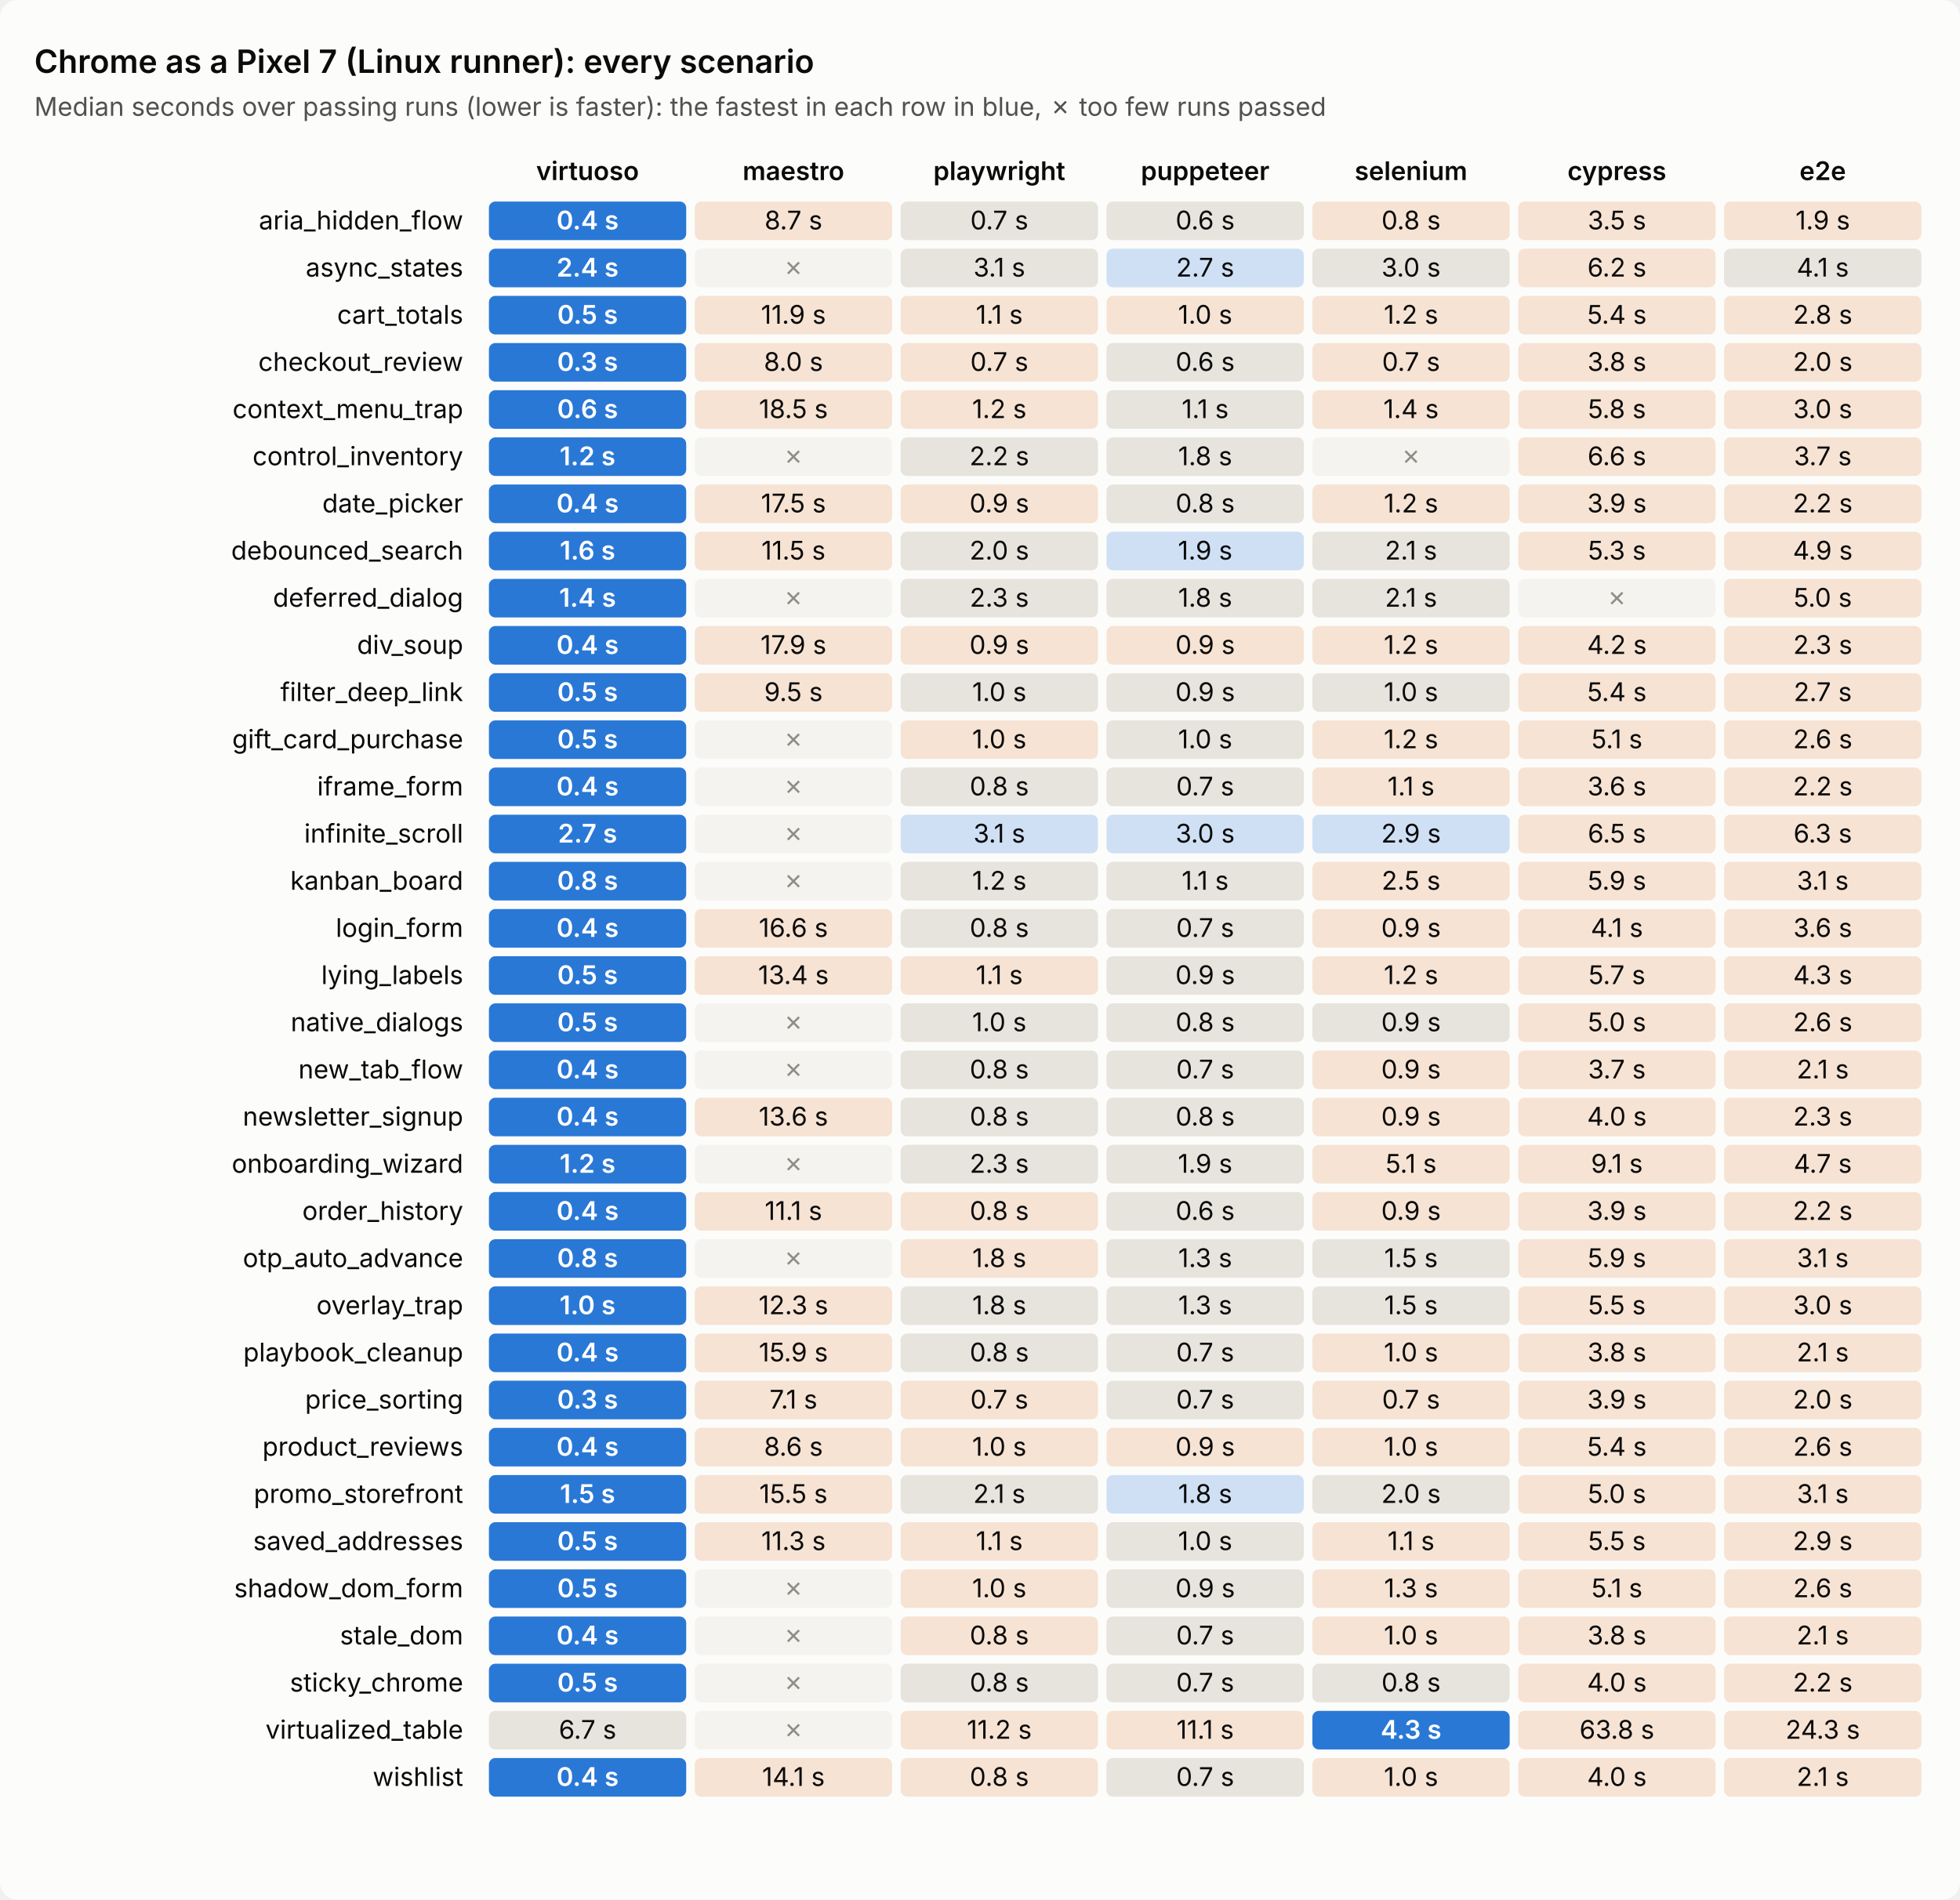
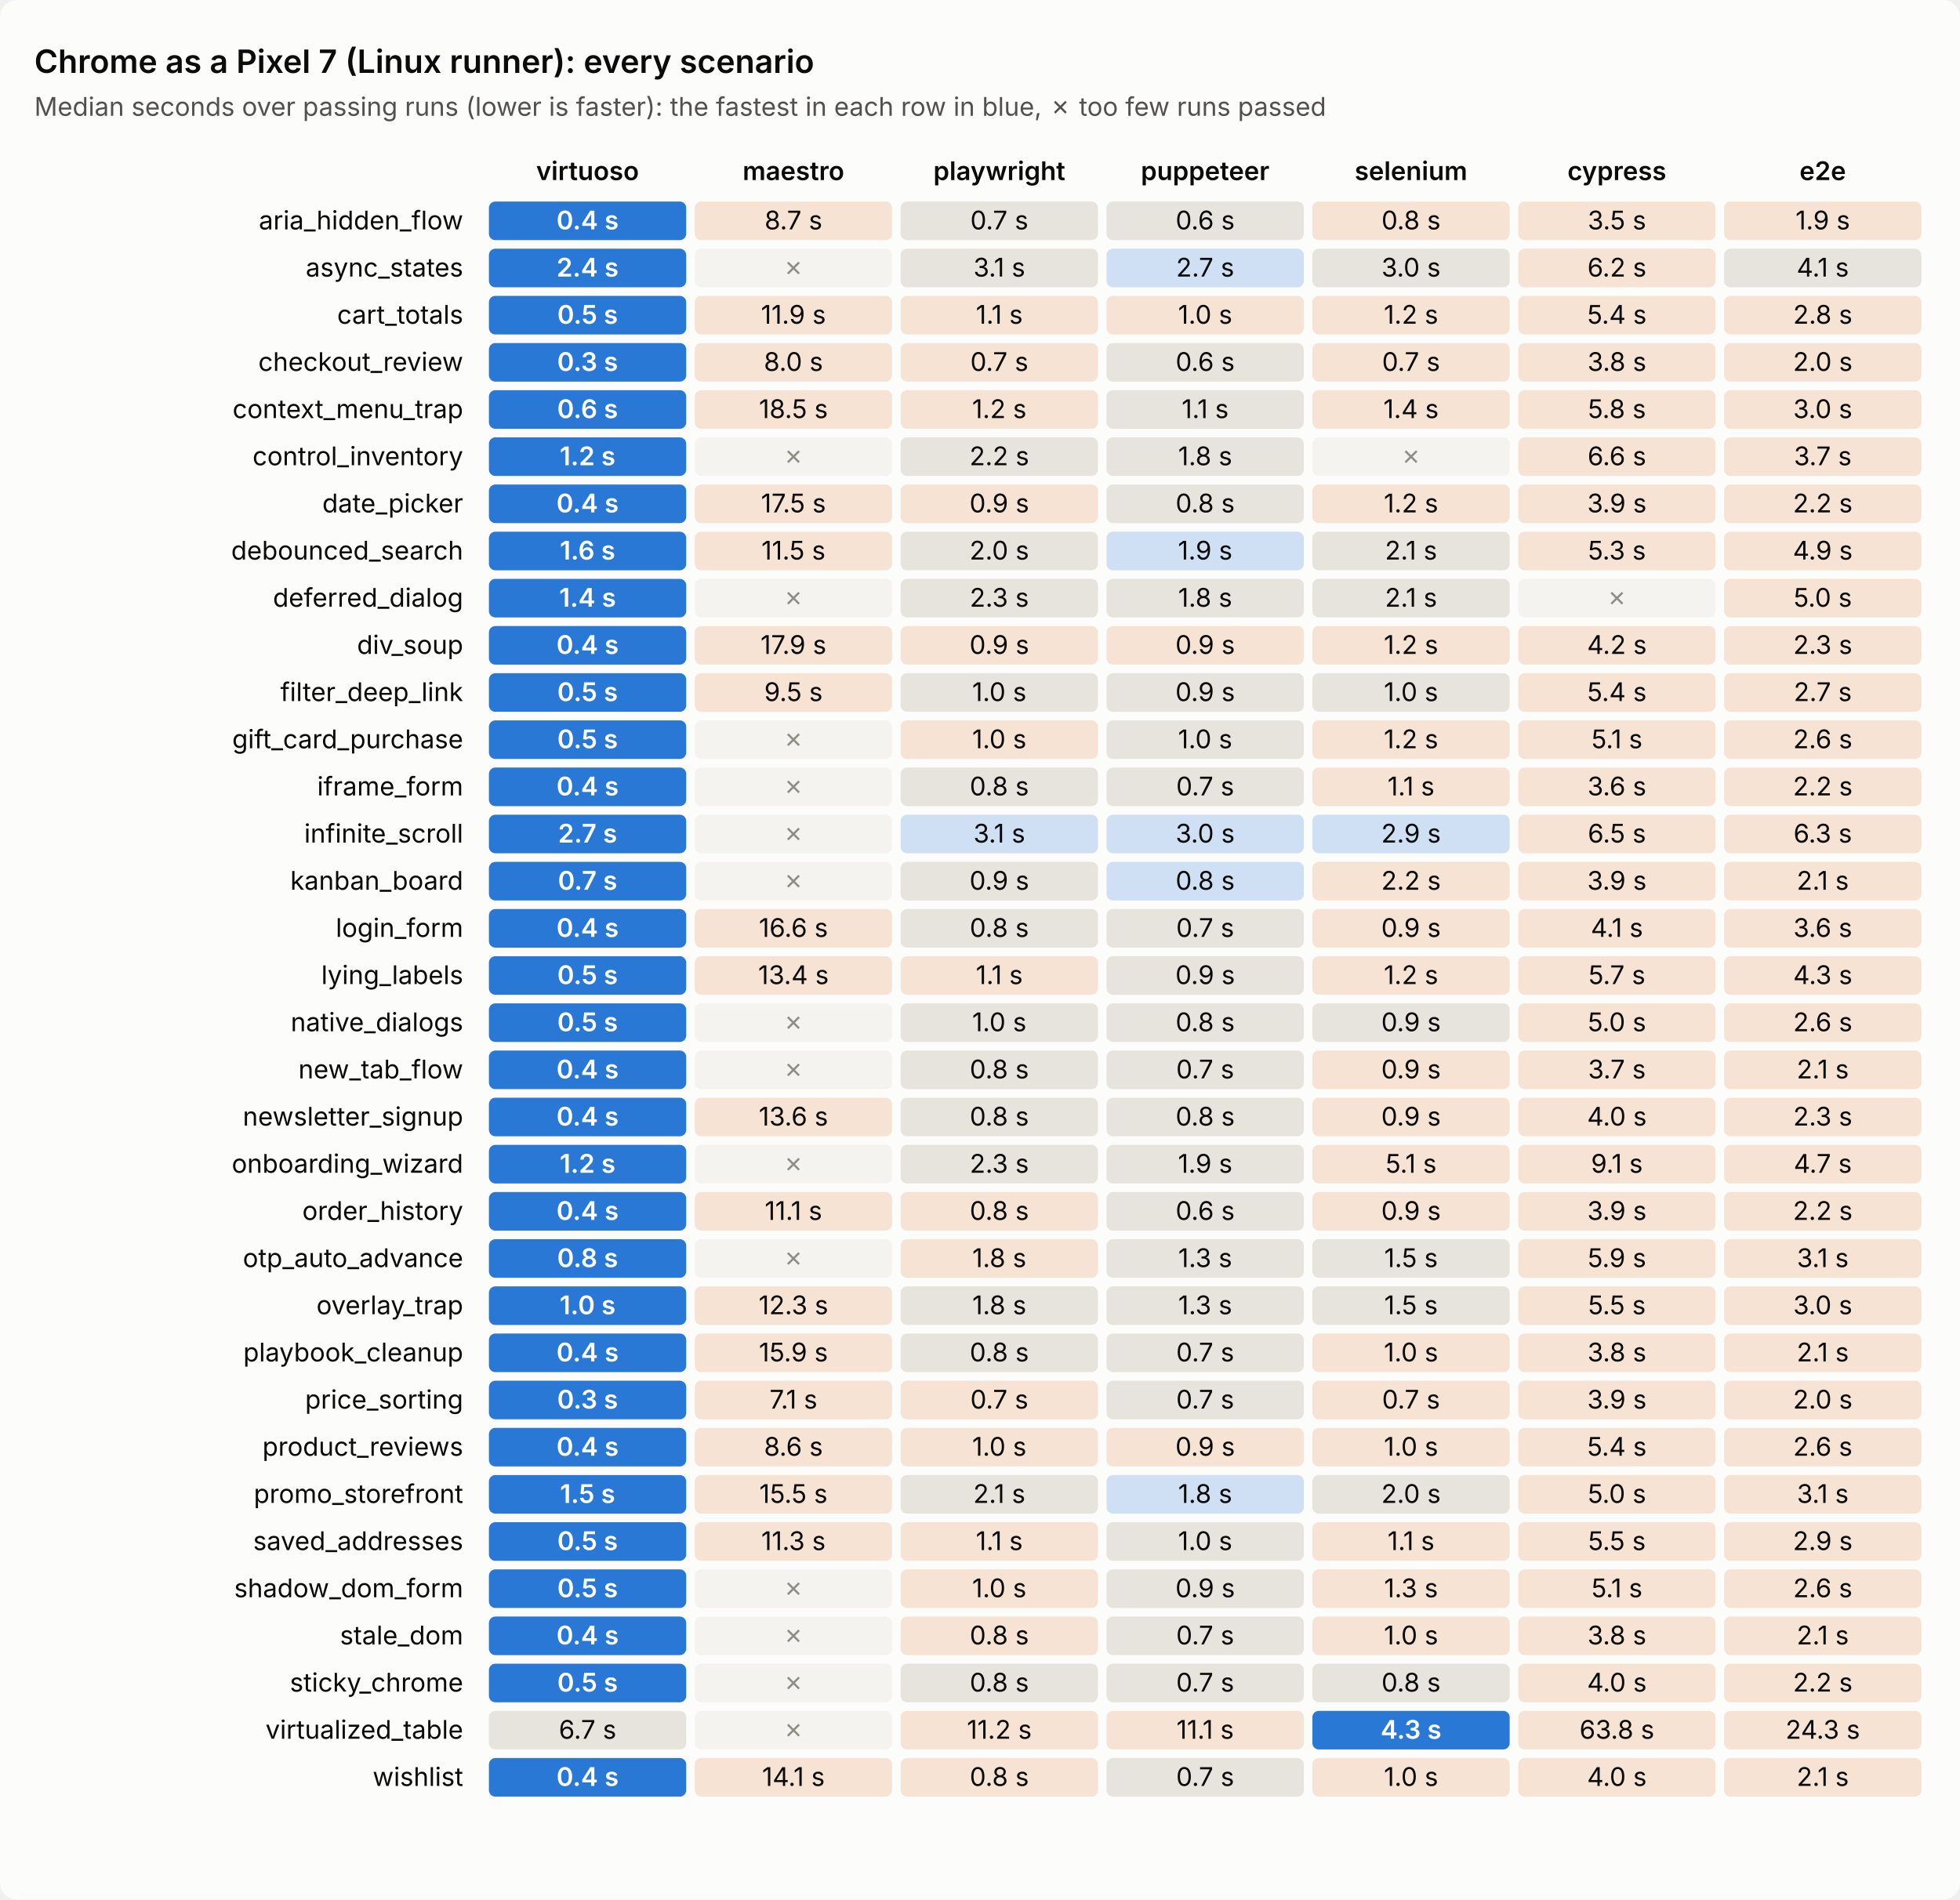
<svg xmlns="http://www.w3.org/2000/svg" viewBox="0 0 914 886" width="914" height="886" role="img" aria-label="Chrome as a Pixel 7 (Linux runner): every scenario's time per tool">
  <style>text{font:12px system-ui,-apple-system,'Segoe UI',sans-serif;fill:#0b0b0b}.sub{fill:#52514e}.title{font-size:15px;font-weight:600}.head{font-weight:600}         .bg{fill:#fcfcfb}.cell{fill:#efeee9}.best{fill:#2a78d6}.best+text{fill:#fff;font-weight:600}.near{fill:#cfe0f5}.mid{fill:#e6e4dc}.far{fill:#f6e3d3}.fail{fill:#f4f3ef}.fail+text{fill:#8f8e86}         @media (prefers-color-scheme: dark){.bg{fill:#1a1a19}text{fill:#f0efec}.sub{fill:#c3c2b7}.cell{fill:#2a2a28}.best{fill:#3987e5}.near{fill:#24364d}.mid{fill:#33322f}.far{fill:#4a3527}.fail{fill:#222221}.fail+text{fill:#7a7970}}</style>
  <rect class="bg" width="914" height="886" rx="8" />
  <text class="title" x="16" y="34.0">Chrome as a Pixel 7 (Linux runner): every scenario</text>
  <text class="sub" x="16" y="54.0">Median seconds over passing runs (lower is faster): the fastest in each row in blue, ✗ too few runs passed</text>
  <text class="head" x="274.0" y="84.0" text-anchor="middle">virtuoso</text>
  <text class="head" x="370.0" y="84.0" text-anchor="middle">maestro</text>
  <text class="head" x="466.0" y="84.0" text-anchor="middle">playwright</text>
  <text class="head" x="562.0" y="84.0" text-anchor="middle">puppeteer</text>
  <text class="head" x="658.0" y="84.0" text-anchor="middle">selenium</text>
  <text class="head" x="754.0" y="84.0" text-anchor="middle">cypress</text>
  <text class="head" x="850.0" y="84.0" text-anchor="middle">e2e</text>
  <text x="216.0" y="107.0" text-anchor="end">aria_hidden_flow</text>
  <rect class="cell best" x="228.0" y="94.0" width="92.0" height="18.0" rx="3" />
  <text x="274.0" y="107.0" text-anchor="middle">0.4 s</text>
  <rect class="cell far" x="324.0" y="94.0" width="92.0" height="18.0" rx="3" />
  <text x="370.0" y="107.0" text-anchor="middle">8.7 s</text>
  <rect class="cell mid" x="420.0" y="94.0" width="92.0" height="18.0" rx="3" />
  <text x="466.0" y="107.0" text-anchor="middle">0.7 s</text>
  <rect class="cell mid" x="516.0" y="94.0" width="92.0" height="18.0" rx="3" />
  <text x="562.0" y="107.0" text-anchor="middle">0.6 s</text>
  <rect class="cell far" x="612.0" y="94.0" width="92.0" height="18.0" rx="3" />
  <text x="658.0" y="107.0" text-anchor="middle">0.8 s</text>
  <rect class="cell far" x="708.0" y="94.0" width="92.0" height="18.0" rx="3" />
  <text x="754.0" y="107.0" text-anchor="middle">3.5 s</text>
  <rect class="cell far" x="804.0" y="94.0" width="92.0" height="18.0" rx="3" />
  <text x="850.0" y="107.0" text-anchor="middle">1.9 s</text>
  <text x="216.0" y="129.0" text-anchor="end">async_states</text>
  <rect class="cell best" x="228.0" y="116.0" width="92.0" height="18.0" rx="3" />
  <text x="274.0" y="129.0" text-anchor="middle">2.4 s</text>
  <rect class="cell fail" x="324.0" y="116.0" width="92.0" height="18.0" rx="3" />
  <text x="370.0" y="129.0" text-anchor="middle">✗</text>
  <rect class="cell mid" x="420.0" y="116.0" width="92.0" height="18.0" rx="3" />
  <text x="466.0" y="129.0" text-anchor="middle">3.1 s</text>
  <rect class="cell near" x="516.0" y="116.0" width="92.0" height="18.0" rx="3" />
  <text x="562.0" y="129.0" text-anchor="middle">2.7 s</text>
  <rect class="cell mid" x="612.0" y="116.0" width="92.0" height="18.0" rx="3" />
  <text x="658.0" y="129.0" text-anchor="middle">3.0 s</text>
  <rect class="cell far" x="708.0" y="116.0" width="92.0" height="18.0" rx="3" />
  <text x="754.0" y="129.0" text-anchor="middle">6.2 s</text>
  <rect class="cell mid" x="804.0" y="116.0" width="92.0" height="18.0" rx="3" />
  <text x="850.0" y="129.0" text-anchor="middle">4.1 s</text>
  <text x="216.0" y="151.0" text-anchor="end">cart_totals</text>
  <rect class="cell best" x="228.0" y="138.0" width="92.0" height="18.0" rx="3" />
  <text x="274.0" y="151.0" text-anchor="middle">0.5 s</text>
  <rect class="cell far" x="324.0" y="138.0" width="92.0" height="18.0" rx="3" />
  <text x="370.0" y="151.0" text-anchor="middle">11.9 s</text>
  <rect class="cell far" x="420.0" y="138.0" width="92.0" height="18.0" rx="3" />
  <text x="466.0" y="151.0" text-anchor="middle">1.1 s</text>
  <rect class="cell far" x="516.0" y="138.0" width="92.0" height="18.0" rx="3" />
  <text x="562.0" y="151.0" text-anchor="middle">1.0 s</text>
  <rect class="cell far" x="612.0" y="138.0" width="92.0" height="18.0" rx="3" />
  <text x="658.0" y="151.0" text-anchor="middle">1.2 s</text>
  <rect class="cell far" x="708.0" y="138.0" width="92.0" height="18.0" rx="3" />
  <text x="754.0" y="151.0" text-anchor="middle">5.4 s</text>
  <rect class="cell far" x="804.0" y="138.0" width="92.0" height="18.0" rx="3" />
  <text x="850.0" y="151.0" text-anchor="middle">2.8 s</text>
  <text x="216.0" y="173.0" text-anchor="end">checkout_review</text>
  <rect class="cell best" x="228.0" y="160.0" width="92.0" height="18.0" rx="3" />
  <text x="274.0" y="173.0" text-anchor="middle">0.3 s</text>
  <rect class="cell far" x="324.0" y="160.0" width="92.0" height="18.0" rx="3" />
  <text x="370.0" y="173.0" text-anchor="middle">8.0 s</text>
  <rect class="cell far" x="420.0" y="160.0" width="92.0" height="18.0" rx="3" />
  <text x="466.0" y="173.0" text-anchor="middle">0.7 s</text>
  <rect class="cell mid" x="516.0" y="160.0" width="92.0" height="18.0" rx="3" />
  <text x="562.0" y="173.0" text-anchor="middle">0.6 s</text>
  <rect class="cell far" x="612.0" y="160.0" width="92.0" height="18.0" rx="3" />
  <text x="658.0" y="173.0" text-anchor="middle">0.7 s</text>
  <rect class="cell far" x="708.0" y="160.0" width="92.0" height="18.0" rx="3" />
  <text x="754.0" y="173.0" text-anchor="middle">3.8 s</text>
  <rect class="cell far" x="804.0" y="160.0" width="92.0" height="18.0" rx="3" />
  <text x="850.0" y="173.0" text-anchor="middle">2.0 s</text>
  <text x="216.0" y="195.0" text-anchor="end">context_menu_trap</text>
  <rect class="cell best" x="228.0" y="182.0" width="92.0" height="18.0" rx="3" />
  <text x="274.0" y="195.0" text-anchor="middle">0.6 s</text>
  <rect class="cell far" x="324.0" y="182.0" width="92.0" height="18.0" rx="3" />
  <text x="370.0" y="195.0" text-anchor="middle">18.5 s</text>
  <rect class="cell far" x="420.0" y="182.0" width="92.0" height="18.0" rx="3" />
  <text x="466.0" y="195.0" text-anchor="middle">1.2 s</text>
  <rect class="cell mid" x="516.0" y="182.0" width="92.0" height="18.0" rx="3" />
  <text x="562.0" y="195.0" text-anchor="middle">1.1 s</text>
  <rect class="cell far" x="612.0" y="182.0" width="92.0" height="18.0" rx="3" />
  <text x="658.0" y="195.0" text-anchor="middle">1.4 s</text>
  <rect class="cell far" x="708.0" y="182.0" width="92.0" height="18.0" rx="3" />
  <text x="754.0" y="195.0" text-anchor="middle">5.8 s</text>
  <rect class="cell far" x="804.0" y="182.0" width="92.0" height="18.0" rx="3" />
  <text x="850.0" y="195.0" text-anchor="middle">3.0 s</text>
  <text x="216.0" y="217.0" text-anchor="end">control_inventory</text>
  <rect class="cell best" x="228.0" y="204.0" width="92.0" height="18.0" rx="3" />
  <text x="274.0" y="217.0" text-anchor="middle">1.2 s</text>
  <rect class="cell fail" x="324.0" y="204.0" width="92.0" height="18.0" rx="3" />
  <text x="370.0" y="217.0" text-anchor="middle">✗</text>
  <rect class="cell mid" x="420.0" y="204.0" width="92.0" height="18.0" rx="3" />
  <text x="466.0" y="217.0" text-anchor="middle">2.2 s</text>
  <rect class="cell mid" x="516.0" y="204.0" width="92.0" height="18.0" rx="3" />
  <text x="562.0" y="217.0" text-anchor="middle">1.8 s</text>
  <rect class="cell fail" x="612.0" y="204.0" width="92.0" height="18.0" rx="3" />
  <text x="658.0" y="217.0" text-anchor="middle">✗</text>
  <rect class="cell far" x="708.0" y="204.0" width="92.0" height="18.0" rx="3" />
  <text x="754.0" y="217.0" text-anchor="middle">6.6 s</text>
  <rect class="cell far" x="804.0" y="204.0" width="92.0" height="18.0" rx="3" />
  <text x="850.0" y="217.0" text-anchor="middle">3.7 s</text>
  <text x="216.0" y="239.0" text-anchor="end">date_picker</text>
  <rect class="cell best" x="228.0" y="226.0" width="92.0" height="18.0" rx="3" />
  <text x="274.0" y="239.0" text-anchor="middle">0.4 s</text>
  <rect class="cell far" x="324.0" y="226.0" width="92.0" height="18.0" rx="3" />
  <text x="370.0" y="239.0" text-anchor="middle">17.5 s</text>
  <rect class="cell far" x="420.0" y="226.0" width="92.0" height="18.0" rx="3" />
  <text x="466.0" y="239.0" text-anchor="middle">0.9 s</text>
  <rect class="cell mid" x="516.0" y="226.0" width="92.0" height="18.0" rx="3" />
  <text x="562.0" y="239.0" text-anchor="middle">0.8 s</text>
  <rect class="cell far" x="612.0" y="226.0" width="92.0" height="18.0" rx="3" />
  <text x="658.0" y="239.0" text-anchor="middle">1.2 s</text>
  <rect class="cell far" x="708.0" y="226.0" width="92.0" height="18.0" rx="3" />
  <text x="754.0" y="239.0" text-anchor="middle">3.9 s</text>
  <rect class="cell far" x="804.0" y="226.0" width="92.0" height="18.0" rx="3" />
  <text x="850.0" y="239.0" text-anchor="middle">2.2 s</text>
  <text x="216.0" y="261.0" text-anchor="end">debounced_search</text>
  <rect class="cell best" x="228.0" y="248.0" width="92.0" height="18.0" rx="3" />
  <text x="274.0" y="261.0" text-anchor="middle">1.6 s</text>
  <rect class="cell far" x="324.0" y="248.0" width="92.0" height="18.0" rx="3" />
  <text x="370.0" y="261.0" text-anchor="middle">11.5 s</text>
  <rect class="cell mid" x="420.0" y="248.0" width="92.0" height="18.0" rx="3" />
  <text x="466.0" y="261.0" text-anchor="middle">2.0 s</text>
  <rect class="cell near" x="516.0" y="248.0" width="92.0" height="18.0" rx="3" />
  <text x="562.0" y="261.0" text-anchor="middle">1.9 s</text>
  <rect class="cell mid" x="612.0" y="248.0" width="92.0" height="18.0" rx="3" />
  <text x="658.0" y="261.0" text-anchor="middle">2.1 s</text>
  <rect class="cell far" x="708.0" y="248.0" width="92.0" height="18.0" rx="3" />
  <text x="754.0" y="261.0" text-anchor="middle">5.3 s</text>
  <rect class="cell far" x="804.0" y="248.0" width="92.0" height="18.0" rx="3" />
  <text x="850.0" y="261.0" text-anchor="middle">4.9 s</text>
  <text x="216.0" y="283.0" text-anchor="end">deferred_dialog</text>
  <rect class="cell best" x="228.0" y="270.0" width="92.0" height="18.0" rx="3" />
  <text x="274.0" y="283.0" text-anchor="middle">1.4 s</text>
  <rect class="cell fail" x="324.0" y="270.0" width="92.0" height="18.0" rx="3" />
  <text x="370.0" y="283.0" text-anchor="middle">✗</text>
  <rect class="cell mid" x="420.0" y="270.0" width="92.0" height="18.0" rx="3" />
  <text x="466.0" y="283.0" text-anchor="middle">2.3 s</text>
  <rect class="cell mid" x="516.0" y="270.0" width="92.0" height="18.0" rx="3" />
  <text x="562.0" y="283.0" text-anchor="middle">1.8 s</text>
  <rect class="cell mid" x="612.0" y="270.0" width="92.0" height="18.0" rx="3" />
  <text x="658.0" y="283.0" text-anchor="middle">2.1 s</text>
  <rect class="cell fail" x="708.0" y="270.0" width="92.0" height="18.0" rx="3" />
  <text x="754.0" y="283.0" text-anchor="middle">✗</text>
  <rect class="cell far" x="804.0" y="270.0" width="92.0" height="18.0" rx="3" />
  <text x="850.0" y="283.0" text-anchor="middle">5.0 s</text>
  <text x="216.0" y="305.0" text-anchor="end">div_soup</text>
  <rect class="cell best" x="228.0" y="292.0" width="92.0" height="18.0" rx="3" />
  <text x="274.0" y="305.0" text-anchor="middle">0.4 s</text>
  <rect class="cell far" x="324.0" y="292.0" width="92.0" height="18.0" rx="3" />
  <text x="370.0" y="305.0" text-anchor="middle">17.9 s</text>
  <rect class="cell far" x="420.0" y="292.0" width="92.0" height="18.0" rx="3" />
  <text x="466.0" y="305.0" text-anchor="middle">0.9 s</text>
  <rect class="cell far" x="516.0" y="292.0" width="92.0" height="18.0" rx="3" />
  <text x="562.0" y="305.0" text-anchor="middle">0.9 s</text>
  <rect class="cell far" x="612.0" y="292.0" width="92.0" height="18.0" rx="3" />
  <text x="658.0" y="305.0" text-anchor="middle">1.2 s</text>
  <rect class="cell far" x="708.0" y="292.0" width="92.0" height="18.0" rx="3" />
  <text x="754.0" y="305.0" text-anchor="middle">4.2 s</text>
  <rect class="cell far" x="804.0" y="292.0" width="92.0" height="18.0" rx="3" />
  <text x="850.0" y="305.0" text-anchor="middle">2.3 s</text>
  <text x="216.0" y="327.0" text-anchor="end">filter_deep_link</text>
  <rect class="cell best" x="228.0" y="314.0" width="92.0" height="18.0" rx="3" />
  <text x="274.0" y="327.0" text-anchor="middle">0.5 s</text>
  <rect class="cell far" x="324.0" y="314.0" width="92.0" height="18.0" rx="3" />
  <text x="370.0" y="327.0" text-anchor="middle">9.5 s</text>
  <rect class="cell mid" x="420.0" y="314.0" width="92.0" height="18.0" rx="3" />
  <text x="466.0" y="327.0" text-anchor="middle">1.0 s</text>
  <rect class="cell mid" x="516.0" y="314.0" width="92.0" height="18.0" rx="3" />
  <text x="562.0" y="327.0" text-anchor="middle">0.9 s</text>
  <rect class="cell mid" x="612.0" y="314.0" width="92.0" height="18.0" rx="3" />
  <text x="658.0" y="327.0" text-anchor="middle">1.0 s</text>
  <rect class="cell far" x="708.0" y="314.0" width="92.0" height="18.0" rx="3" />
  <text x="754.0" y="327.0" text-anchor="middle">5.4 s</text>
  <rect class="cell far" x="804.0" y="314.0" width="92.0" height="18.0" rx="3" />
  <text x="850.0" y="327.0" text-anchor="middle">2.7 s</text>
  <text x="216.0" y="349.0" text-anchor="end">gift_card_purchase</text>
  <rect class="cell best" x="228.0" y="336.0" width="92.0" height="18.0" rx="3" />
  <text x="274.0" y="349.0" text-anchor="middle">0.5 s</text>
  <rect class="cell fail" x="324.0" y="336.0" width="92.0" height="18.0" rx="3" />
  <text x="370.0" y="349.0" text-anchor="middle">✗</text>
  <rect class="cell far" x="420.0" y="336.0" width="92.0" height="18.0" rx="3" />
  <text x="466.0" y="349.0" text-anchor="middle">1.0 s</text>
  <rect class="cell mid" x="516.0" y="336.0" width="92.0" height="18.0" rx="3" />
  <text x="562.0" y="349.0" text-anchor="middle">1.0 s</text>
  <rect class="cell far" x="612.0" y="336.0" width="92.0" height="18.0" rx="3" />
  <text x="658.0" y="349.0" text-anchor="middle">1.2 s</text>
  <rect class="cell far" x="708.0" y="336.0" width="92.0" height="18.0" rx="3" />
  <text x="754.0" y="349.0" text-anchor="middle">5.1 s</text>
  <rect class="cell far" x="804.0" y="336.0" width="92.0" height="18.0" rx="3" />
  <text x="850.0" y="349.0" text-anchor="middle">2.6 s</text>
  <text x="216.0" y="371.0" text-anchor="end">iframe_form</text>
  <rect class="cell best" x="228.0" y="358.0" width="92.0" height="18.0" rx="3" />
  <text x="274.0" y="371.0" text-anchor="middle">0.4 s</text>
  <rect class="cell fail" x="324.0" y="358.0" width="92.0" height="18.0" rx="3" />
  <text x="370.0" y="371.0" text-anchor="middle">✗</text>
  <rect class="cell mid" x="420.0" y="358.0" width="92.0" height="18.0" rx="3" />
  <text x="466.0" y="371.0" text-anchor="middle">0.8 s</text>
  <rect class="cell mid" x="516.0" y="358.0" width="92.0" height="18.0" rx="3" />
  <text x="562.0" y="371.0" text-anchor="middle">0.7 s</text>
  <rect class="cell far" x="612.0" y="358.0" width="92.0" height="18.0" rx="3" />
  <text x="658.0" y="371.0" text-anchor="middle">1.1 s</text>
  <rect class="cell far" x="708.0" y="358.0" width="92.0" height="18.0" rx="3" />
  <text x="754.0" y="371.0" text-anchor="middle">3.6 s</text>
  <rect class="cell far" x="804.0" y="358.0" width="92.0" height="18.0" rx="3" />
  <text x="850.0" y="371.0" text-anchor="middle">2.2 s</text>
  <text x="216.0" y="393.0" text-anchor="end">infinite_scroll</text>
  <rect class="cell best" x="228.0" y="380.0" width="92.0" height="18.0" rx="3" />
  <text x="274.0" y="393.0" text-anchor="middle">2.7 s</text>
  <rect class="cell fail" x="324.0" y="380.0" width="92.0" height="18.0" rx="3" />
  <text x="370.0" y="393.0" text-anchor="middle">✗</text>
  <rect class="cell near" x="420.0" y="380.0" width="92.0" height="18.0" rx="3" />
  <text x="466.0" y="393.0" text-anchor="middle">3.1 s</text>
  <rect class="cell near" x="516.0" y="380.0" width="92.0" height="18.0" rx="3" />
  <text x="562.0" y="393.0" text-anchor="middle">3.0 s</text>
  <rect class="cell near" x="612.0" y="380.0" width="92.0" height="18.0" rx="3" />
  <text x="658.0" y="393.0" text-anchor="middle">2.9 s</text>
  <rect class="cell far" x="708.0" y="380.0" width="92.0" height="18.0" rx="3" />
  <text x="754.0" y="393.0" text-anchor="middle">6.5 s</text>
  <rect class="cell far" x="804.0" y="380.0" width="92.0" height="18.0" rx="3" />
  <text x="850.0" y="393.0" text-anchor="middle">6.3 s</text>
  <text x="216.0" y="415.0" text-anchor="end">kanban_board</text>
  <rect class="cell best" x="228.0" y="402.0" width="92.0" height="18.0" rx="3" />
-   <text x="274.0" y="415.0" text-anchor="middle">0.8 s</text>
+   <text x="274.0" y="415.0" text-anchor="middle">0.7 s</text>
  <rect class="cell fail" x="324.0" y="402.0" width="92.0" height="18.0" rx="3" />
  <text x="370.0" y="415.0" text-anchor="middle">✗</text>
  <rect class="cell mid" x="420.0" y="402.0" width="92.0" height="18.0" rx="3" />
-   <text x="466.0" y="415.0" text-anchor="middle">1.2 s</text>
-   <rect class="cell mid" x="516.0" y="402.0" width="92.0" height="18.0" rx="3" />
-   <text x="562.0" y="415.0" text-anchor="middle">1.1 s</text>
+   <text x="466.0" y="415.0" text-anchor="middle">0.9 s</text>
+   <rect class="cell near" x="516.0" y="402.0" width="92.0" height="18.0" rx="3" />
+   <text x="562.0" y="415.0" text-anchor="middle">0.8 s</text>
  <rect class="cell far" x="612.0" y="402.0" width="92.0" height="18.0" rx="3" />
-   <text x="658.0" y="415.0" text-anchor="middle">2.5 s</text>
+   <text x="658.0" y="415.0" text-anchor="middle">2.2 s</text>
  <rect class="cell far" x="708.0" y="402.0" width="92.0" height="18.0" rx="3" />
-   <text x="754.0" y="415.0" text-anchor="middle">5.9 s</text>
+   <text x="754.0" y="415.0" text-anchor="middle">3.9 s</text>
  <rect class="cell far" x="804.0" y="402.0" width="92.0" height="18.0" rx="3" />
-   <text x="850.0" y="415.0" text-anchor="middle">3.1 s</text>
+   <text x="850.0" y="415.0" text-anchor="middle">2.1 s</text>
  <text x="216.0" y="437.0" text-anchor="end">login_form</text>
  <rect class="cell best" x="228.0" y="424.0" width="92.0" height="18.0" rx="3" />
  <text x="274.0" y="437.0" text-anchor="middle">0.4 s</text>
  <rect class="cell far" x="324.0" y="424.0" width="92.0" height="18.0" rx="3" />
  <text x="370.0" y="437.0" text-anchor="middle">16.6 s</text>
  <rect class="cell mid" x="420.0" y="424.0" width="92.0" height="18.0" rx="3" />
  <text x="466.0" y="437.0" text-anchor="middle">0.8 s</text>
  <rect class="cell mid" x="516.0" y="424.0" width="92.0" height="18.0" rx="3" />
  <text x="562.0" y="437.0" text-anchor="middle">0.7 s</text>
  <rect class="cell far" x="612.0" y="424.0" width="92.0" height="18.0" rx="3" />
  <text x="658.0" y="437.0" text-anchor="middle">0.9 s</text>
  <rect class="cell far" x="708.0" y="424.0" width="92.0" height="18.0" rx="3" />
  <text x="754.0" y="437.0" text-anchor="middle">4.1 s</text>
  <rect class="cell far" x="804.0" y="424.0" width="92.0" height="18.0" rx="3" />
  <text x="850.0" y="437.0" text-anchor="middle">3.6 s</text>
  <text x="216.0" y="459.0" text-anchor="end">lying_labels</text>
  <rect class="cell best" x="228.0" y="446.0" width="92.0" height="18.0" rx="3" />
  <text x="274.0" y="459.0" text-anchor="middle">0.5 s</text>
  <rect class="cell far" x="324.0" y="446.0" width="92.0" height="18.0" rx="3" />
  <text x="370.0" y="459.0" text-anchor="middle">13.4 s</text>
  <rect class="cell far" x="420.0" y="446.0" width="92.0" height="18.0" rx="3" />
  <text x="466.0" y="459.0" text-anchor="middle">1.1 s</text>
  <rect class="cell mid" x="516.0" y="446.0" width="92.0" height="18.0" rx="3" />
  <text x="562.0" y="459.0" text-anchor="middle">0.9 s</text>
  <rect class="cell far" x="612.0" y="446.0" width="92.0" height="18.0" rx="3" />
  <text x="658.0" y="459.0" text-anchor="middle">1.2 s</text>
  <rect class="cell far" x="708.0" y="446.0" width="92.0" height="18.0" rx="3" />
  <text x="754.0" y="459.0" text-anchor="middle">5.7 s</text>
  <rect class="cell far" x="804.0" y="446.0" width="92.0" height="18.0" rx="3" />
  <text x="850.0" y="459.0" text-anchor="middle">4.3 s</text>
  <text x="216.0" y="481.0" text-anchor="end">native_dialogs</text>
  <rect class="cell best" x="228.0" y="468.0" width="92.0" height="18.0" rx="3" />
  <text x="274.0" y="481.0" text-anchor="middle">0.5 s</text>
  <rect class="cell fail" x="324.0" y="468.0" width="92.0" height="18.0" rx="3" />
  <text x="370.0" y="481.0" text-anchor="middle">✗</text>
  <rect class="cell mid" x="420.0" y="468.0" width="92.0" height="18.0" rx="3" />
  <text x="466.0" y="481.0" text-anchor="middle">1.0 s</text>
  <rect class="cell mid" x="516.0" y="468.0" width="92.0" height="18.0" rx="3" />
  <text x="562.0" y="481.0" text-anchor="middle">0.8 s</text>
  <rect class="cell mid" x="612.0" y="468.0" width="92.0" height="18.0" rx="3" />
  <text x="658.0" y="481.0" text-anchor="middle">0.9 s</text>
  <rect class="cell far" x="708.0" y="468.0" width="92.0" height="18.0" rx="3" />
  <text x="754.0" y="481.0" text-anchor="middle">5.0 s</text>
  <rect class="cell far" x="804.0" y="468.0" width="92.0" height="18.0" rx="3" />
  <text x="850.0" y="481.0" text-anchor="middle">2.6 s</text>
  <text x="216.0" y="503.0" text-anchor="end">new_tab_flow</text>
  <rect class="cell best" x="228.0" y="490.0" width="92.0" height="18.0" rx="3" />
  <text x="274.0" y="503.0" text-anchor="middle">0.4 s</text>
  <rect class="cell fail" x="324.0" y="490.0" width="92.0" height="18.0" rx="3" />
  <text x="370.0" y="503.0" text-anchor="middle">✗</text>
  <rect class="cell mid" x="420.0" y="490.0" width="92.0" height="18.0" rx="3" />
  <text x="466.0" y="503.0" text-anchor="middle">0.8 s</text>
  <rect class="cell mid" x="516.0" y="490.0" width="92.0" height="18.0" rx="3" />
  <text x="562.0" y="503.0" text-anchor="middle">0.7 s</text>
  <rect class="cell far" x="612.0" y="490.0" width="92.0" height="18.0" rx="3" />
  <text x="658.0" y="503.0" text-anchor="middle">0.9 s</text>
  <rect class="cell far" x="708.0" y="490.0" width="92.0" height="18.0" rx="3" />
  <text x="754.0" y="503.0" text-anchor="middle">3.7 s</text>
  <rect class="cell far" x="804.0" y="490.0" width="92.0" height="18.0" rx="3" />
  <text x="850.0" y="503.0" text-anchor="middle">2.1 s</text>
  <text x="216.0" y="525.0" text-anchor="end">newsletter_signup</text>
  <rect class="cell best" x="228.0" y="512.0" width="92.0" height="18.0" rx="3" />
  <text x="274.0" y="525.0" text-anchor="middle">0.4 s</text>
  <rect class="cell far" x="324.0" y="512.0" width="92.0" height="18.0" rx="3" />
  <text x="370.0" y="525.0" text-anchor="middle">13.6 s</text>
  <rect class="cell mid" x="420.0" y="512.0" width="92.0" height="18.0" rx="3" />
  <text x="466.0" y="525.0" text-anchor="middle">0.8 s</text>
  <rect class="cell mid" x="516.0" y="512.0" width="92.0" height="18.0" rx="3" />
  <text x="562.0" y="525.0" text-anchor="middle">0.8 s</text>
  <rect class="cell far" x="612.0" y="512.0" width="92.0" height="18.0" rx="3" />
  <text x="658.0" y="525.0" text-anchor="middle">0.9 s</text>
  <rect class="cell far" x="708.0" y="512.0" width="92.0" height="18.0" rx="3" />
  <text x="754.0" y="525.0" text-anchor="middle">4.0 s</text>
  <rect class="cell far" x="804.0" y="512.0" width="92.0" height="18.0" rx="3" />
  <text x="850.0" y="525.0" text-anchor="middle">2.3 s</text>
  <text x="216.0" y="547.0" text-anchor="end">onboarding_wizard</text>
  <rect class="cell best" x="228.0" y="534.0" width="92.0" height="18.0" rx="3" />
  <text x="274.0" y="547.0" text-anchor="middle">1.2 s</text>
  <rect class="cell fail" x="324.0" y="534.0" width="92.0" height="18.0" rx="3" />
  <text x="370.0" y="547.0" text-anchor="middle">✗</text>
  <rect class="cell mid" x="420.0" y="534.0" width="92.0" height="18.0" rx="3" />
  <text x="466.0" y="547.0" text-anchor="middle">2.3 s</text>
  <rect class="cell mid" x="516.0" y="534.0" width="92.0" height="18.0" rx="3" />
  <text x="562.0" y="547.0" text-anchor="middle">1.9 s</text>
  <rect class="cell far" x="612.0" y="534.0" width="92.0" height="18.0" rx="3" />
  <text x="658.0" y="547.0" text-anchor="middle">5.1 s</text>
  <rect class="cell far" x="708.0" y="534.0" width="92.0" height="18.0" rx="3" />
  <text x="754.0" y="547.0" text-anchor="middle">9.1 s</text>
  <rect class="cell far" x="804.0" y="534.0" width="92.0" height="18.0" rx="3" />
  <text x="850.0" y="547.0" text-anchor="middle">4.7 s</text>
  <text x="216.0" y="569.0" text-anchor="end">order_history</text>
  <rect class="cell best" x="228.0" y="556.0" width="92.0" height="18.0" rx="3" />
  <text x="274.0" y="569.0" text-anchor="middle">0.4 s</text>
  <rect class="cell far" x="324.0" y="556.0" width="92.0" height="18.0" rx="3" />
  <text x="370.0" y="569.0" text-anchor="middle">11.1 s</text>
  <rect class="cell far" x="420.0" y="556.0" width="92.0" height="18.0" rx="3" />
  <text x="466.0" y="569.0" text-anchor="middle">0.8 s</text>
  <rect class="cell mid" x="516.0" y="556.0" width="92.0" height="18.0" rx="3" />
  <text x="562.0" y="569.0" text-anchor="middle">0.6 s</text>
  <rect class="cell far" x="612.0" y="556.0" width="92.0" height="18.0" rx="3" />
  <text x="658.0" y="569.0" text-anchor="middle">0.9 s</text>
  <rect class="cell far" x="708.0" y="556.0" width="92.0" height="18.0" rx="3" />
  <text x="754.0" y="569.0" text-anchor="middle">3.9 s</text>
  <rect class="cell far" x="804.0" y="556.0" width="92.0" height="18.0" rx="3" />
  <text x="850.0" y="569.0" text-anchor="middle">2.2 s</text>
  <text x="216.0" y="591.0" text-anchor="end">otp_auto_advance</text>
  <rect class="cell best" x="228.0" y="578.0" width="92.0" height="18.0" rx="3" />
  <text x="274.0" y="591.0" text-anchor="middle">0.8 s</text>
  <rect class="cell fail" x="324.0" y="578.0" width="92.0" height="18.0" rx="3" />
  <text x="370.0" y="591.0" text-anchor="middle">✗</text>
  <rect class="cell far" x="420.0" y="578.0" width="92.0" height="18.0" rx="3" />
  <text x="466.0" y="591.0" text-anchor="middle">1.8 s</text>
  <rect class="cell mid" x="516.0" y="578.0" width="92.0" height="18.0" rx="3" />
  <text x="562.0" y="591.0" text-anchor="middle">1.3 s</text>
  <rect class="cell mid" x="612.0" y="578.0" width="92.0" height="18.0" rx="3" />
  <text x="658.0" y="591.0" text-anchor="middle">1.5 s</text>
  <rect class="cell far" x="708.0" y="578.0" width="92.0" height="18.0" rx="3" />
  <text x="754.0" y="591.0" text-anchor="middle">5.9 s</text>
  <rect class="cell far" x="804.0" y="578.0" width="92.0" height="18.0" rx="3" />
  <text x="850.0" y="591.0" text-anchor="middle">3.1 s</text>
  <text x="216.0" y="613.0" text-anchor="end">overlay_trap</text>
  <rect class="cell best" x="228.0" y="600.0" width="92.0" height="18.0" rx="3" />
  <text x="274.0" y="613.0" text-anchor="middle">1.0 s</text>
  <rect class="cell far" x="324.0" y="600.0" width="92.0" height="18.0" rx="3" />
  <text x="370.0" y="613.0" text-anchor="middle">12.3 s</text>
  <rect class="cell mid" x="420.0" y="600.0" width="92.0" height="18.0" rx="3" />
  <text x="466.0" y="613.0" text-anchor="middle">1.8 s</text>
  <rect class="cell mid" x="516.0" y="600.0" width="92.0" height="18.0" rx="3" />
  <text x="562.0" y="613.0" text-anchor="middle">1.3 s</text>
  <rect class="cell mid" x="612.0" y="600.0" width="92.0" height="18.0" rx="3" />
  <text x="658.0" y="613.0" text-anchor="middle">1.5 s</text>
  <rect class="cell far" x="708.0" y="600.0" width="92.0" height="18.0" rx="3" />
  <text x="754.0" y="613.0" text-anchor="middle">5.5 s</text>
  <rect class="cell far" x="804.0" y="600.0" width="92.0" height="18.0" rx="3" />
  <text x="850.0" y="613.0" text-anchor="middle">3.0 s</text>
  <text x="216.0" y="635.0" text-anchor="end">playbook_cleanup</text>
  <rect class="cell best" x="228.0" y="622.0" width="92.0" height="18.0" rx="3" />
  <text x="274.0" y="635.0" text-anchor="middle">0.4 s</text>
  <rect class="cell far" x="324.0" y="622.0" width="92.0" height="18.0" rx="3" />
  <text x="370.0" y="635.0" text-anchor="middle">15.9 s</text>
  <rect class="cell mid" x="420.0" y="622.0" width="92.0" height="18.0" rx="3" />
  <text x="466.0" y="635.0" text-anchor="middle">0.8 s</text>
  <rect class="cell mid" x="516.0" y="622.0" width="92.0" height="18.0" rx="3" />
  <text x="562.0" y="635.0" text-anchor="middle">0.7 s</text>
  <rect class="cell far" x="612.0" y="622.0" width="92.0" height="18.0" rx="3" />
  <text x="658.0" y="635.0" text-anchor="middle">1.0 s</text>
  <rect class="cell far" x="708.0" y="622.0" width="92.0" height="18.0" rx="3" />
  <text x="754.0" y="635.0" text-anchor="middle">3.8 s</text>
  <rect class="cell far" x="804.0" y="622.0" width="92.0" height="18.0" rx="3" />
  <text x="850.0" y="635.0" text-anchor="middle">2.1 s</text>
  <text x="216.0" y="657.0" text-anchor="end">price_sorting</text>
  <rect class="cell best" x="228.0" y="644.0" width="92.0" height="18.0" rx="3" />
  <text x="274.0" y="657.0" text-anchor="middle">0.3 s</text>
  <rect class="cell far" x="324.0" y="644.0" width="92.0" height="18.0" rx="3" />
  <text x="370.0" y="657.0" text-anchor="middle">7.1 s</text>
  <rect class="cell far" x="420.0" y="644.0" width="92.0" height="18.0" rx="3" />
  <text x="466.0" y="657.0" text-anchor="middle">0.7 s</text>
  <rect class="cell mid" x="516.0" y="644.0" width="92.0" height="18.0" rx="3" />
  <text x="562.0" y="657.0" text-anchor="middle">0.7 s</text>
  <rect class="cell far" x="612.0" y="644.0" width="92.0" height="18.0" rx="3" />
  <text x="658.0" y="657.0" text-anchor="middle">0.7 s</text>
  <rect class="cell far" x="708.0" y="644.0" width="92.0" height="18.0" rx="3" />
  <text x="754.0" y="657.0" text-anchor="middle">3.9 s</text>
  <rect class="cell far" x="804.0" y="644.0" width="92.0" height="18.0" rx="3" />
  <text x="850.0" y="657.0" text-anchor="middle">2.0 s</text>
  <text x="216.0" y="679.0" text-anchor="end">product_reviews</text>
  <rect class="cell best" x="228.0" y="666.0" width="92.0" height="18.0" rx="3" />
  <text x="274.0" y="679.0" text-anchor="middle">0.4 s</text>
  <rect class="cell far" x="324.0" y="666.0" width="92.0" height="18.0" rx="3" />
  <text x="370.0" y="679.0" text-anchor="middle">8.6 s</text>
  <rect class="cell far" x="420.0" y="666.0" width="92.0" height="18.0" rx="3" />
  <text x="466.0" y="679.0" text-anchor="middle">1.0 s</text>
  <rect class="cell far" x="516.0" y="666.0" width="92.0" height="18.0" rx="3" />
  <text x="562.0" y="679.0" text-anchor="middle">0.9 s</text>
  <rect class="cell far" x="612.0" y="666.0" width="92.0" height="18.0" rx="3" />
  <text x="658.0" y="679.0" text-anchor="middle">1.0 s</text>
  <rect class="cell far" x="708.0" y="666.0" width="92.0" height="18.0" rx="3" />
  <text x="754.0" y="679.0" text-anchor="middle">5.4 s</text>
  <rect class="cell far" x="804.0" y="666.0" width="92.0" height="18.0" rx="3" />
  <text x="850.0" y="679.0" text-anchor="middle">2.6 s</text>
  <text x="216.0" y="701.0" text-anchor="end">promo_storefront</text>
  <rect class="cell best" x="228.0" y="688.0" width="92.0" height="18.0" rx="3" />
  <text x="274.0" y="701.0" text-anchor="middle">1.5 s</text>
  <rect class="cell far" x="324.0" y="688.0" width="92.0" height="18.0" rx="3" />
  <text x="370.0" y="701.0" text-anchor="middle">15.5 s</text>
  <rect class="cell mid" x="420.0" y="688.0" width="92.0" height="18.0" rx="3" />
  <text x="466.0" y="701.0" text-anchor="middle">2.1 s</text>
  <rect class="cell near" x="516.0" y="688.0" width="92.0" height="18.0" rx="3" />
  <text x="562.0" y="701.0" text-anchor="middle">1.8 s</text>
  <rect class="cell mid" x="612.0" y="688.0" width="92.0" height="18.0" rx="3" />
  <text x="658.0" y="701.0" text-anchor="middle">2.0 s</text>
  <rect class="cell far" x="708.0" y="688.0" width="92.0" height="18.0" rx="3" />
  <text x="754.0" y="701.0" text-anchor="middle">5.0 s</text>
  <rect class="cell far" x="804.0" y="688.0" width="92.0" height="18.0" rx="3" />
  <text x="850.0" y="701.0" text-anchor="middle">3.1 s</text>
  <text x="216.0" y="723.0" text-anchor="end">saved_addresses</text>
  <rect class="cell best" x="228.0" y="710.0" width="92.0" height="18.0" rx="3" />
  <text x="274.0" y="723.0" text-anchor="middle">0.5 s</text>
  <rect class="cell far" x="324.0" y="710.0" width="92.0" height="18.0" rx="3" />
  <text x="370.0" y="723.0" text-anchor="middle">11.3 s</text>
  <rect class="cell far" x="420.0" y="710.0" width="92.0" height="18.0" rx="3" />
  <text x="466.0" y="723.0" text-anchor="middle">1.1 s</text>
  <rect class="cell mid" x="516.0" y="710.0" width="92.0" height="18.0" rx="3" />
  <text x="562.0" y="723.0" text-anchor="middle">1.0 s</text>
  <rect class="cell far" x="612.0" y="710.0" width="92.0" height="18.0" rx="3" />
  <text x="658.0" y="723.0" text-anchor="middle">1.1 s</text>
  <rect class="cell far" x="708.0" y="710.0" width="92.0" height="18.0" rx="3" />
  <text x="754.0" y="723.0" text-anchor="middle">5.5 s</text>
  <rect class="cell far" x="804.0" y="710.0" width="92.0" height="18.0" rx="3" />
  <text x="850.0" y="723.0" text-anchor="middle">2.9 s</text>
  <text x="216.0" y="745.0" text-anchor="end">shadow_dom_form</text>
  <rect class="cell best" x="228.0" y="732.0" width="92.0" height="18.0" rx="3" />
  <text x="274.0" y="745.0" text-anchor="middle">0.5 s</text>
  <rect class="cell fail" x="324.0" y="732.0" width="92.0" height="18.0" rx="3" />
  <text x="370.0" y="745.0" text-anchor="middle">✗</text>
  <rect class="cell far" x="420.0" y="732.0" width="92.0" height="18.0" rx="3" />
  <text x="466.0" y="745.0" text-anchor="middle">1.0 s</text>
  <rect class="cell mid" x="516.0" y="732.0" width="92.0" height="18.0" rx="3" />
  <text x="562.0" y="745.0" text-anchor="middle">0.9 s</text>
  <rect class="cell far" x="612.0" y="732.0" width="92.0" height="18.0" rx="3" />
  <text x="658.0" y="745.0" text-anchor="middle">1.3 s</text>
  <rect class="cell far" x="708.0" y="732.0" width="92.0" height="18.0" rx="3" />
  <text x="754.0" y="745.0" text-anchor="middle">5.1 s</text>
  <rect class="cell far" x="804.0" y="732.0" width="92.0" height="18.0" rx="3" />
  <text x="850.0" y="745.0" text-anchor="middle">2.6 s</text>
  <text x="216.0" y="767.0" text-anchor="end">stale_dom</text>
  <rect class="cell best" x="228.0" y="754.0" width="92.0" height="18.0" rx="3" />
  <text x="274.0" y="767.0" text-anchor="middle">0.4 s</text>
  <rect class="cell fail" x="324.0" y="754.0" width="92.0" height="18.0" rx="3" />
  <text x="370.0" y="767.0" text-anchor="middle">✗</text>
  <rect class="cell far" x="420.0" y="754.0" width="92.0" height="18.0" rx="3" />
  <text x="466.0" y="767.0" text-anchor="middle">0.8 s</text>
  <rect class="cell mid" x="516.0" y="754.0" width="92.0" height="18.0" rx="3" />
  <text x="562.0" y="767.0" text-anchor="middle">0.7 s</text>
  <rect class="cell far" x="612.0" y="754.0" width="92.0" height="18.0" rx="3" />
  <text x="658.0" y="767.0" text-anchor="middle">1.0 s</text>
  <rect class="cell far" x="708.0" y="754.0" width="92.0" height="18.0" rx="3" />
  <text x="754.0" y="767.0" text-anchor="middle">3.8 s</text>
  <rect class="cell far" x="804.0" y="754.0" width="92.0" height="18.0" rx="3" />
  <text x="850.0" y="767.0" text-anchor="middle">2.1 s</text>
  <text x="216.0" y="789.0" text-anchor="end">sticky_chrome</text>
  <rect class="cell best" x="228.0" y="776.0" width="92.0" height="18.0" rx="3" />
  <text x="274.0" y="789.0" text-anchor="middle">0.5 s</text>
  <rect class="cell fail" x="324.0" y="776.0" width="92.0" height="18.0" rx="3" />
  <text x="370.0" y="789.0" text-anchor="middle">✗</text>
  <rect class="cell mid" x="420.0" y="776.0" width="92.0" height="18.0" rx="3" />
  <text x="466.0" y="789.0" text-anchor="middle">0.8 s</text>
  <rect class="cell mid" x="516.0" y="776.0" width="92.0" height="18.0" rx="3" />
  <text x="562.0" y="789.0" text-anchor="middle">0.7 s</text>
  <rect class="cell mid" x="612.0" y="776.0" width="92.0" height="18.0" rx="3" />
  <text x="658.0" y="789.0" text-anchor="middle">0.8 s</text>
  <rect class="cell far" x="708.0" y="776.0" width="92.0" height="18.0" rx="3" />
  <text x="754.0" y="789.0" text-anchor="middle">4.0 s</text>
  <rect class="cell far" x="804.0" y="776.0" width="92.0" height="18.0" rx="3" />
  <text x="850.0" y="789.0" text-anchor="middle">2.2 s</text>
  <text x="216.0" y="811.0" text-anchor="end">virtualized_table</text>
  <rect class="cell mid" x="228.0" y="798.0" width="92.0" height="18.0" rx="3" />
  <text x="274.0" y="811.0" text-anchor="middle">6.7 s</text>
  <rect class="cell fail" x="324.0" y="798.0" width="92.0" height="18.0" rx="3" />
  <text x="370.0" y="811.0" text-anchor="middle">✗</text>
  <rect class="cell far" x="420.0" y="798.0" width="92.0" height="18.0" rx="3" />
  <text x="466.0" y="811.0" text-anchor="middle">11.2 s</text>
  <rect class="cell far" x="516.0" y="798.0" width="92.0" height="18.0" rx="3" />
  <text x="562.0" y="811.0" text-anchor="middle">11.1 s</text>
  <rect class="cell best" x="612.0" y="798.0" width="92.0" height="18.0" rx="3" />
  <text x="658.0" y="811.0" text-anchor="middle">4.3 s</text>
  <rect class="cell far" x="708.0" y="798.0" width="92.0" height="18.0" rx="3" />
  <text x="754.0" y="811.0" text-anchor="middle">63.8 s</text>
  <rect class="cell far" x="804.0" y="798.0" width="92.0" height="18.0" rx="3" />
  <text x="850.0" y="811.0" text-anchor="middle">24.3 s</text>
  <text x="216.0" y="833.0" text-anchor="end">wishlist</text>
  <rect class="cell best" x="228.0" y="820.0" width="92.0" height="18.0" rx="3" />
  <text x="274.0" y="833.0" text-anchor="middle">0.4 s</text>
  <rect class="cell far" x="324.0" y="820.0" width="92.0" height="18.0" rx="3" />
  <text x="370.0" y="833.0" text-anchor="middle">14.1 s</text>
  <rect class="cell far" x="420.0" y="820.0" width="92.0" height="18.0" rx="3" />
  <text x="466.0" y="833.0" text-anchor="middle">0.8 s</text>
  <rect class="cell mid" x="516.0" y="820.0" width="92.0" height="18.0" rx="3" />
  <text x="562.0" y="833.0" text-anchor="middle">0.7 s</text>
  <rect class="cell far" x="612.0" y="820.0" width="92.0" height="18.0" rx="3" />
  <text x="658.0" y="833.0" text-anchor="middle">1.0 s</text>
  <rect class="cell far" x="708.0" y="820.0" width="92.0" height="18.0" rx="3" />
  <text x="754.0" y="833.0" text-anchor="middle">4.0 s</text>
  <rect class="cell far" x="804.0" y="820.0" width="92.0" height="18.0" rx="3" />
  <text x="850.0" y="833.0" text-anchor="middle">2.1 s</text>
</svg>
